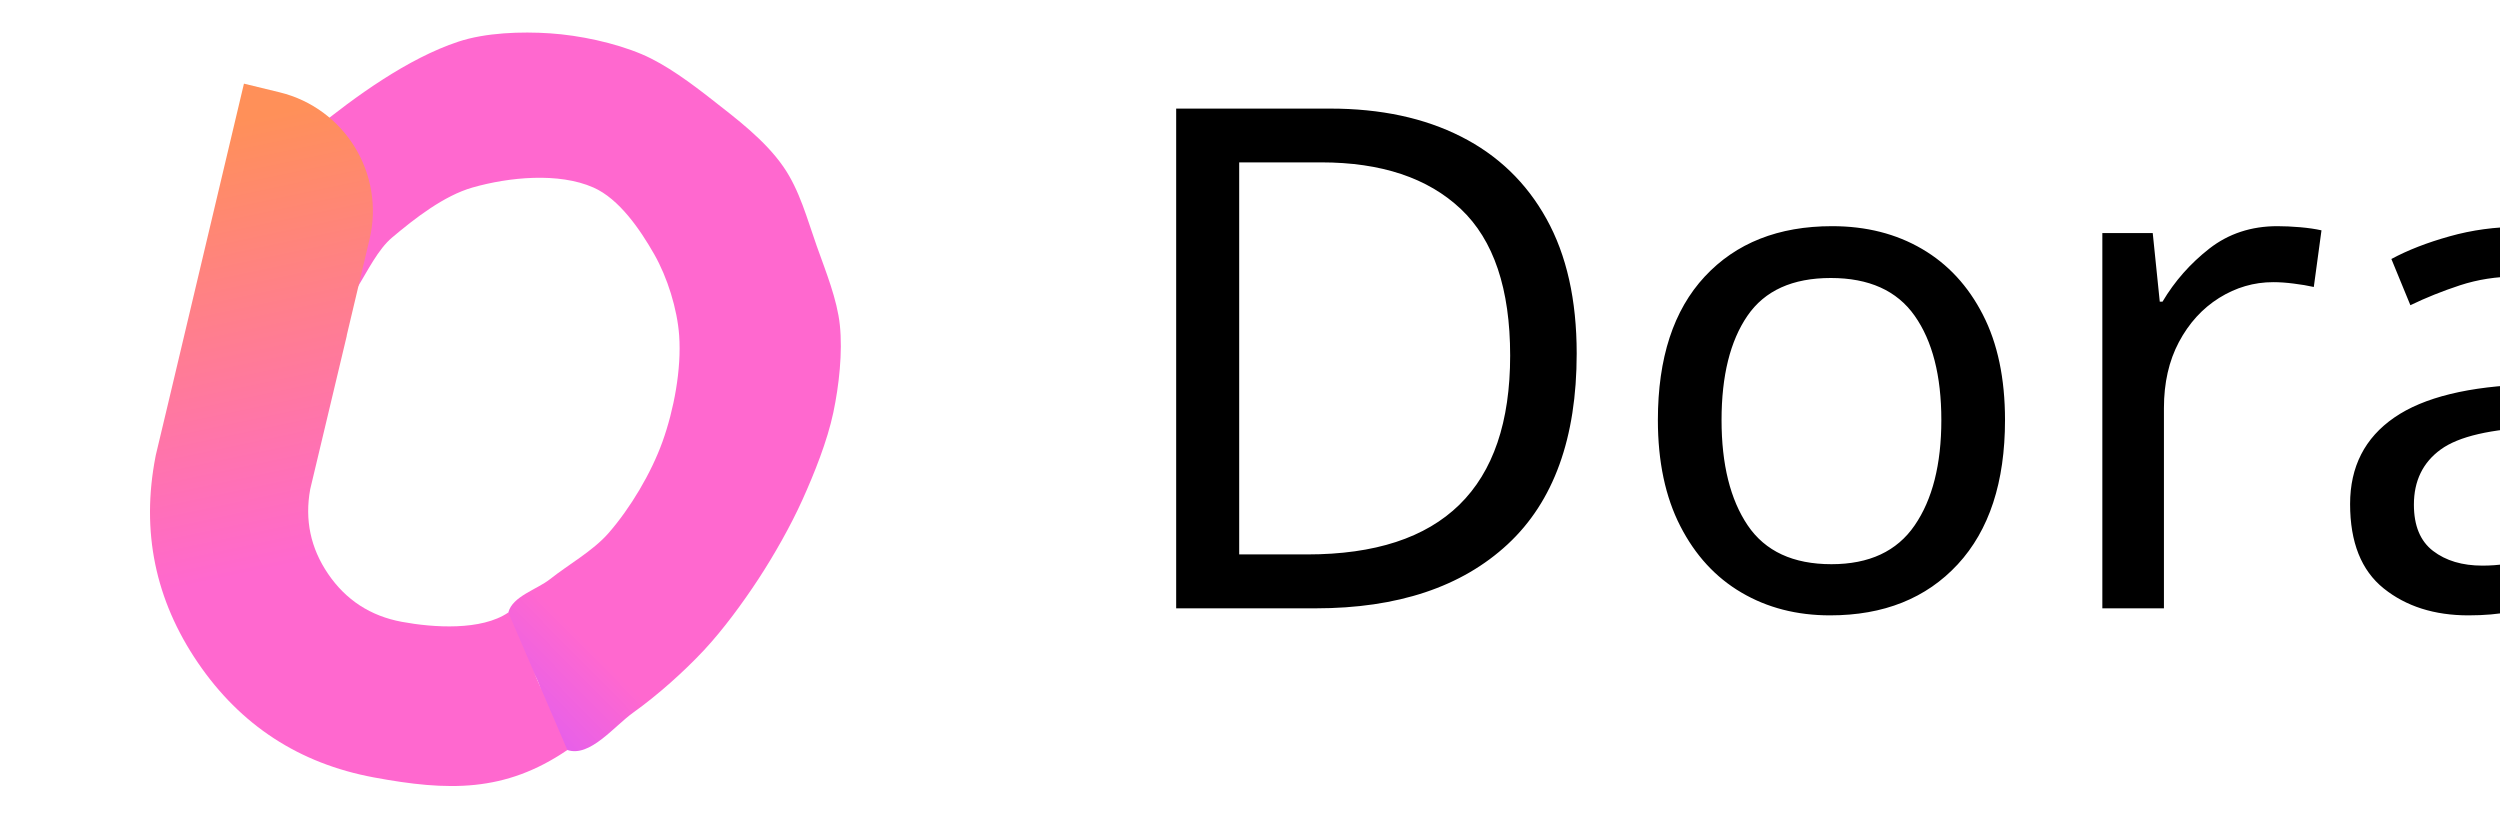
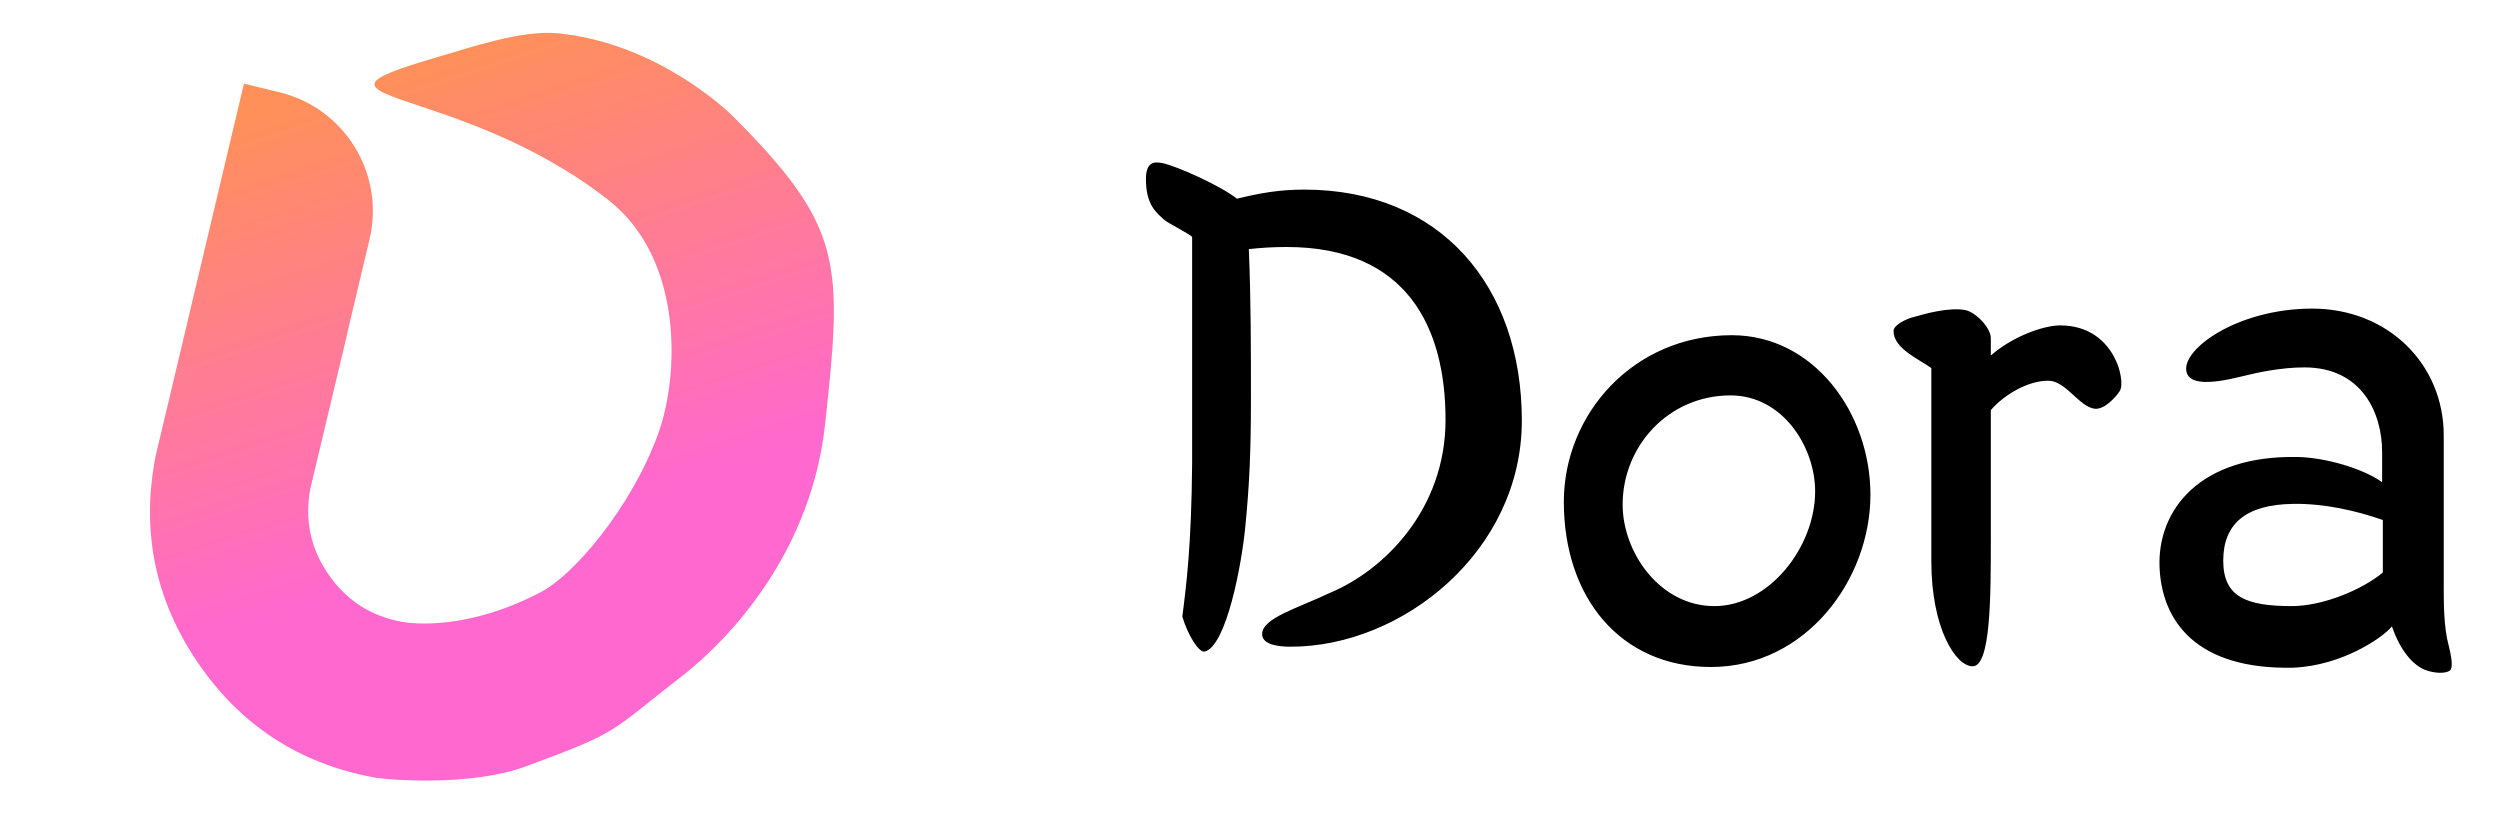
<svg xmlns="http://www.w3.org/2000/svg" width="300" height="98" viewBox="0 0 300 98">
-   <text id="Dora" xml:space="preserve" x="133" y="73" font-family="BM Yeonsung" font-size="84" fill="#000000">Dora</text>
-   <g id="Vector">
-     <linearGradient id="linearGradient1" x1="55.03" y1="54.8" x2="23.922" y2="85.538" gradientUnits="userSpaceOnUse">
-       <stop offset="0.108" stop-color="#ff68cf" stop-opacity="1" />
-       <stop offset="0.323" stop-color="#ea61e6" stop-opacity="1" />
-       <stop offset="0.572" stop-color="#cc51ff" stop-opacity="1" />
-       <stop offset="1" stop-color="#7936ff" stop-opacity="1" />
-     </linearGradient>
-     <path id="path1" fill="url(#linearGradient1)" fill-rule="evenodd" stroke="none" d="M 37.708 39 C 32.678 39.33 25.816 33.534 25.555 28.5 C 25.267 22.94 33.388 19.089 37.708 15.578 C 42.644 11.565 48.961 7 55 5 C 58.291 3.91 62.541 3.77 66 4 C 69.532 4.235 73.738 5.125 77 6.5 C 79.928 7.734 82.999 10.04 85.5 12 C 88.368 14.247 91.78 16.804 94 20 C 95.96 22.822 96.849 26.263 98 29.5 C 99.105 32.609 100.454 35.911 100.781 39 C 101.128 42.286 100.68 46.267 100 49.5 C 99.28 52.921 97.718 56.814 96.281 60 C 94.878 63.109 92.87 66.647 91 69.5 C 89.159 72.309 86.79 75.544 84.5 78 C 82.074 80.602 78.895 83.433 76 85.5 C 73.674 87.16 70.793 90.91 68.084 90 C 65.413 89.103 65.654 84.339 64.542 81.75 C 63.43 79.161 60.316 76.233 61 73.5 C 61.488 71.551 64.425 70.748 66 69.5 C 68.189 67.764 71.159 66.102 73 64 C 75.642 60.984 78.145 56.774 79.5 53 C 80.867 49.193 81.788 44.301 81.5 40.265 C 81.272 37.068 80.089 33.284 78.5 30.5 C 76.816 27.55 74.315 23.872 71.208 22.5 C 67.045 20.662 61.084 21.251 56.708 22.5 C 53.278 23.479 49.783 26.203 47.055 28.5 C 43.68 31.341 42.11 38.712 37.708 39 Z" />
-     <linearGradient id="linearGradient2" x1="50.468" y1="67.341" x2="38.818" y2="12.107" gradientUnits="userSpaceOnUse">
+   <path id="Dora" fill="#000000" fill-rule="evenodd" stroke="none" d="M 285.856 57.864 C 283.504 56.184 279.052 54.924 275.776 54.84 C 263.932 54.588 258.892 61.224 259.144 68.028 C 259.396 74.496 263.512 80.376 275.188 80.124 C 281.068 79.872 285.94 76.512 287.032 75.168 C 288.04 78.108 289.552 79.788 290.98 80.376 C 292.072 80.796 293.416 80.88 294.004 80.46 C 294.34 80.124 294.256 79.116 293.836 77.436 C 293.248 75.336 293.248 72.228 293.248 70.548 L 293.248 52.236 C 293.248 43.752 286.612 37.032 277.456 37.032 C 268.384 37.032 261.496 42.072 262.42 44.76 C 262.84 46.02 264.94 46.188 268.972 45.18 C 270.988 44.676 273.76 44.088 276.532 44.088 C 283.42 44.088 285.856 49.548 285.856 54.252 Z M 285.94 68.7 C 283.42 70.8 278.716 72.732 275.02 72.732 C 269.56 72.732 266.788 71.64 266.788 67.272 C 266.788 62.82 269.56 60.552 275.104 60.468 C 278.884 60.384 282.832 61.308 285.94 62.4 Z M 231.76 67.356 C 231.76 75.42 234.7 79.956 236.716 79.956 C 238.9 79.956 238.9 71.556 238.9 64.416 L 238.9 49.212 C 240.412 47.448 243.268 45.684 245.788 45.684 C 247.888 45.684 249.484 48.792 251.332 49.044 C 252.508 49.212 253.936 47.616 254.356 46.944 C 254.86 46.188 254.356 44.172 253.936 43.332 C 252.76 40.728 250.492 39.048 247.216 39.048 C 245.284 39.048 241.588 40.308 238.9 42.66 L 238.9 40.56 C 238.9 39.384 237.136 37.452 235.792 37.2 C 233.86 36.864 231.088 37.62 229.66 38.04 C 228.904 38.208 227.224 38.964 227.224 39.72 C 227.224 41.82 230.248 43.08 231.76 44.172 Z M 187.66 60.216 C 187.66 71.724 194.464 80.04 205.3 80.04 C 216.724 80.04 224.452 69.54 224.452 59.376 C 224.452 49.548 217.648 40.224 207.82 40.224 C 195.976 40.224 187.66 49.716 187.66 60.216 Z M 207.652 47.448 C 213.952 47.448 217.816 53.664 217.816 58.956 C 217.816 65.676 212.272 72.732 205.72 72.732 C 199.168 72.732 194.716 66.264 194.716 60.552 C 194.716 53.496 200.26 47.448 207.652 47.448 Z M 143.056 55.596 C 142.972 65.34 142.384 70.044 141.88 73.992 C 142.552 76.26 143.896 78.36 144.568 78.192 C 147.172 77.52 149.02 67.692 149.44 63.156 C 149.944 58.116 150.112 53.916 150.112 47.868 C 150.112 41.904 150.112 35.856 149.86 29.892 C 151.372 29.724 152.884 29.64 154.396 29.64 C 168.844 29.64 173.464 39.3 173.464 50.388 C 173.464 61.14 166.072 68.448 159.604 71.136 C 155.74 72.984 151.456 74.16 151.456 76.092 C 151.456 76.68 151.876 77.604 154.9 77.604 C 168.256 77.604 182.62 66.18 182.62 50.472 C 182.62 34.344 172.876 22.752 156.496 22.752 C 153.472 22.752 151.204 23.172 148.432 23.844 C 146.416 22.248 141.124 19.896 139.444 19.56 C 138.52 19.392 137.512 19.392 137.512 21.492 C 137.512 24.6 138.772 25.524 139.696 26.364 C 140.284 26.868 143.056 28.212 143.056 28.464 Z" />
+   <g id="Vector-">
+     <linearGradient id="linearGradient1" x1="71.201" y1="64.944" x2="52.112" y2="6.144" gradientUnits="userSpaceOnUse">
      <stop offset="0.05" stop-color="#ff68cf" stop-opacity="1" />
      <stop offset="0.995" stop-color="#ff9059" stop-opacity="1" />
    </linearGradient>
-     <path id="path2" fill="url(#linearGradient2)" fill-rule="evenodd" stroke="none" d="M 33.555 11.078 L 29.274 10.037 L 20.13 48.596 L 18.695 54.614 L 18.657 54.813 C 16.925 63.76 18.618 71.993 23.738 79.512 C 28.859 87.031 35.899 91.623 44.859 93.289 C 53.771 94.946 60.578 95.112 68.084 90 L 61 73.5 C 57.771 75.699 52.029 75.328 48.219 74.62 C 44.457 73.921 41.508 72.002 39.372 68.866 C 37.269 65.779 36.554 62.391 37.226 58.702 L 41.62 40.265 L 41.606 40.262 L 44.351 28.687 C 46.206 20.863 41.373 12.979 33.555 11.078 Z" />
+     <path id="path1" fill="url(#linearGradient1)" fill-rule="evenodd" stroke="none" d="M 33.555 11.078 L 29.274 10.037 L 20.13 48.596 L 18.695 54.614 L 18.657 54.813 C 16.925 63.76 18.618 71.993 23.738 79.512 C 28.859 87.031 35.899 91.623 44.859 93.289 C 46.73 93.637 56.609 94.352 63 92 C 74.56 87.745 72.866 88.086 82 81 C 85.606 78.202 97.143 67.865 99 51 C 101.147 31.5 101.196 27.228 88 14 C 87.187 13.185 78.836 5.206 67 4 C 62.622 3.554 56.4 5.714 52 7 C 33.625 12.371 54.871 9.824 73 24 C 82.151 31.156 81.442 45.259 79 52 C 75.713 61.072 68.758 69.012 65 71 C 56.185 75.663 49.476 74.854 48.219 74.62 C 44.457 73.921 41.508 72.002 39.372 68.866 C 37.269 65.779 36.554 62.391 37.226 58.702 L 41.62 40.265 L 41.606 40.262 L 44.351 28.687 C 46.206 20.863 41.373 12.979 33.555 11.078 Z" />
  </g>
</svg>
